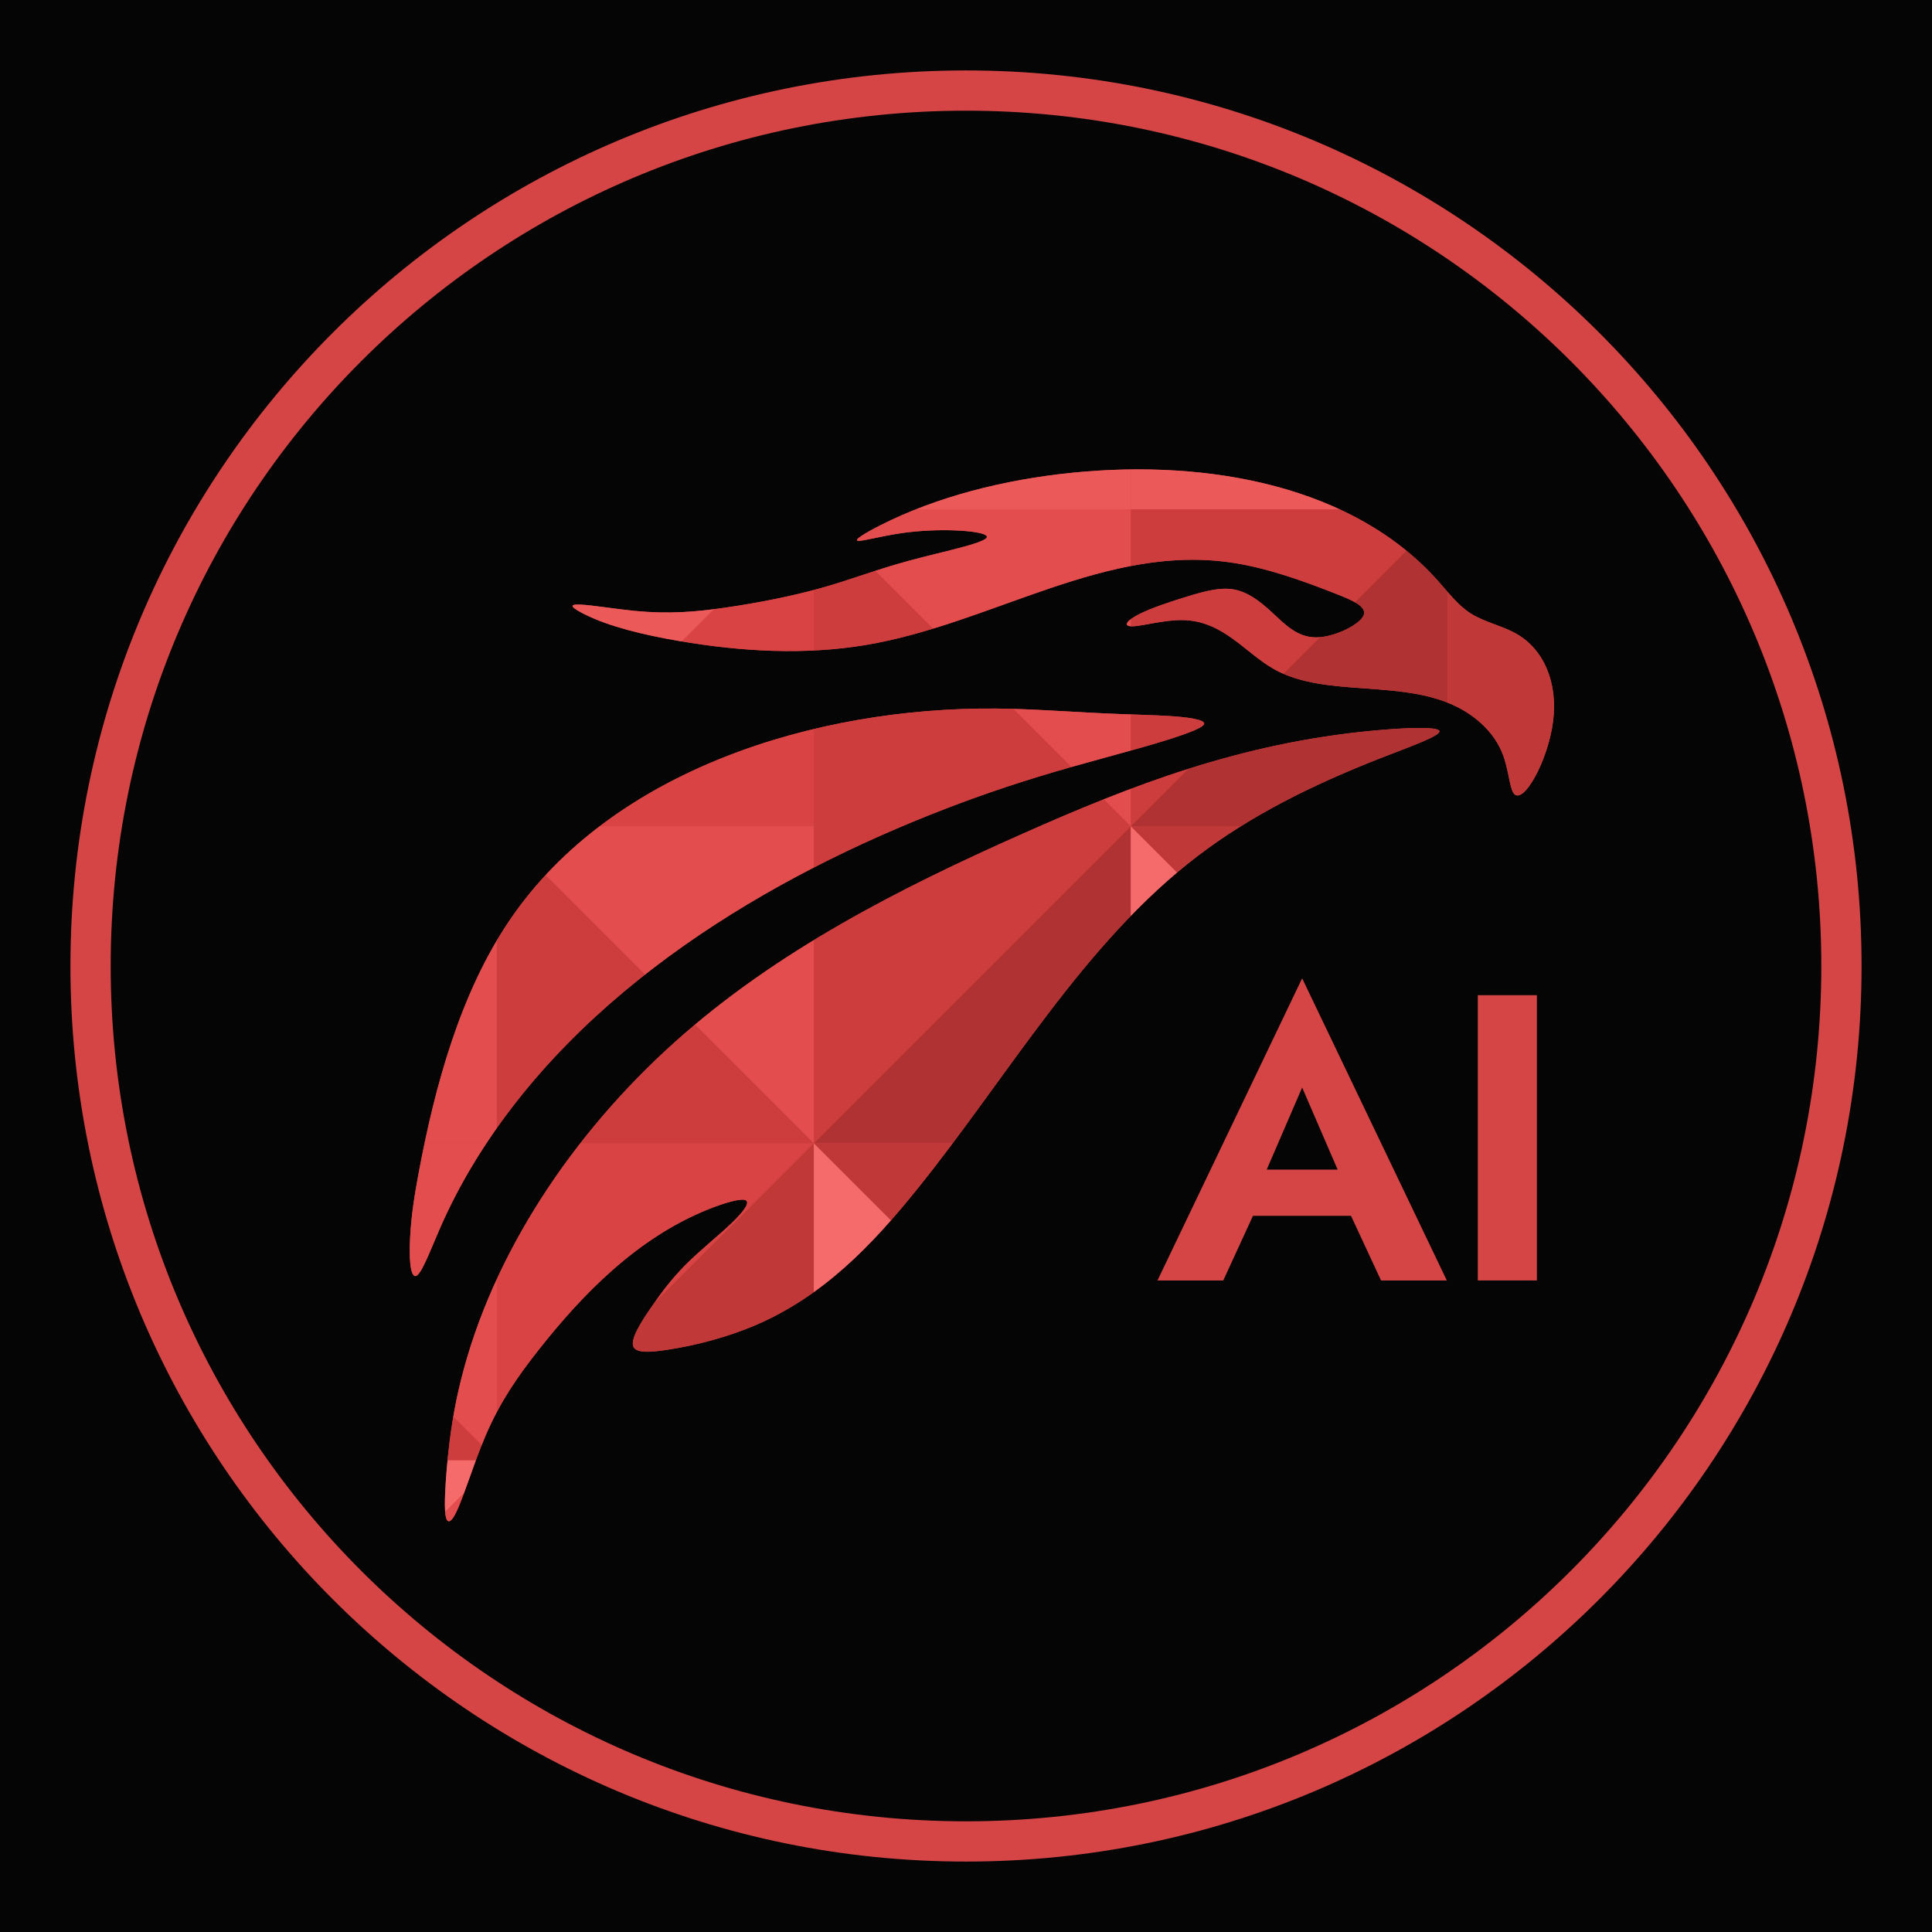
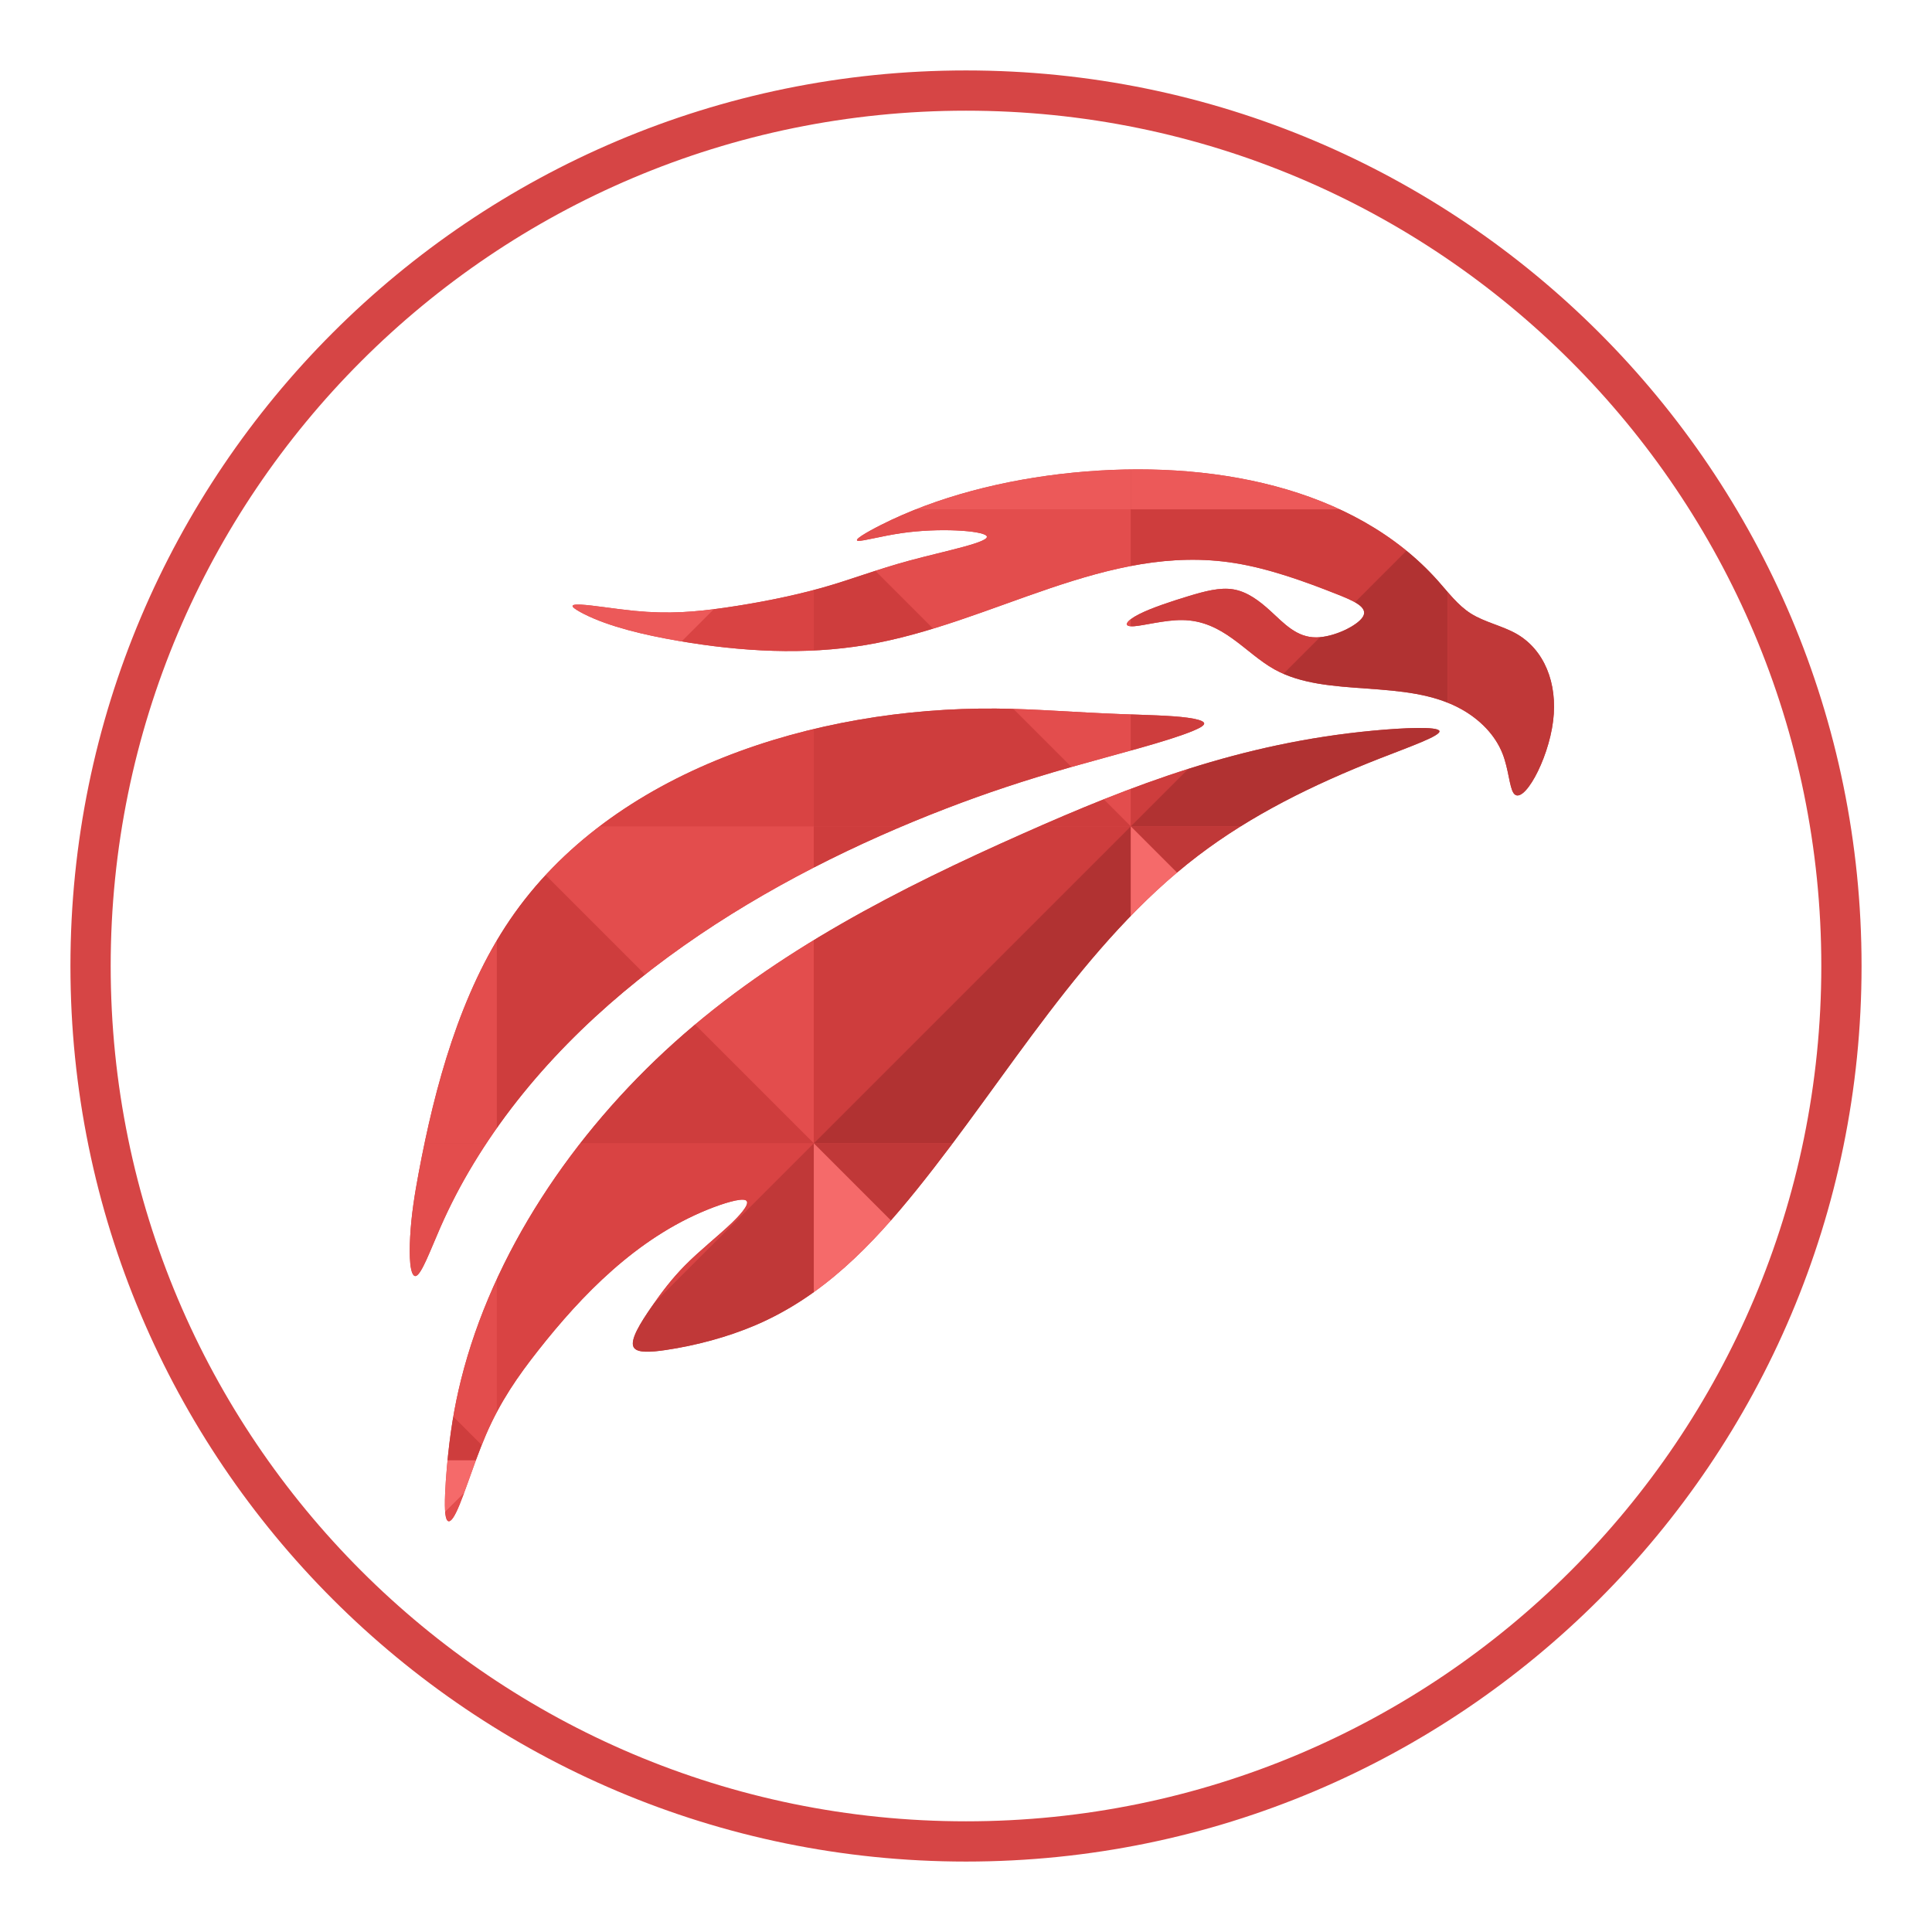
<svg xmlns="http://www.w3.org/2000/svg" viewBox="-20 -22.5 384 384" width="384" height="384" role="img" aria-labelledby="title desc" shape-rendering="geometricPrecision">
-   <rect x="-20" y="-22.5" width="384" height="384" fill="#050505" />
  <defs>
    <clipPath id="avatar-silhouette" clipPathUnits="userSpaceOnUse">
      <path d="M 193.337 71.437 C 179.523 72.804 166.143 76.270 155.109 81.836 C 152.194 83.307 149.443 84.924 150.585 84.998 C 151.542 85.060 155.229 84.040 159.126 83.471 C 166.749 82.358 175.175 82.970 176.072 84.002 C 177.118 85.207 167.914 86.984 160.769 88.921 C 154.095 90.732 149.217 92.682 143.378 94.327 C 137.368 96.020 130.340 97.389 123.921 98.307 C 118.198 99.125 112.959 99.585 106.109 98.915 C 102.236 98.536 97.847 97.795 95.476 97.675 C 94.244 97.612 93.557 97.717 93.880 98.137 C 94.143 98.479 95.077 99.029 96.093 99.544 C 101.042 102.048 107.955 103.696 114.903 104.889 C 127.405 107.037 140.023 107.712 152.030 105.704 C 177.333 101.471 199.927 85.321 225.434 89.419 C 232.291 90.520 239.359 93.086 245.621 95.561 C 248.954 96.878 252.059 98.170 250.884 100.094 C 249.810 101.854 245.160 104.141 241.661 104.183 C 237.697 104.230 235.209 101.395 232.481 98.908 C 230.259 96.884 227.878 95.091 225.118 94.638 C 222.474 94.205 219.484 95.003 216.215 95.992 C 212.659 97.068 208.774 98.370 206.413 99.568 C 203.725 100.931 203.010 102.158 205.472 101.964 C 207.459 101.808 211.518 100.725 214.910 100.743 C 223.100 100.788 227.402 107.252 233.306 110.543 C 243.779 116.380 259.294 112.235 270.463 118.457 C 274.037 120.447 277.166 123.499 278.663 127.345 C 279.852 130.399 280.012 133.952 280.832 135.139 C 282.651 137.772 287.717 128.748 288.698 120.773 C 289.626 113.233 286.903 106.630 281.441 103.495 C 278.626 101.879 275.084 101.184 272.326 99.434 C 269.774 97.815 267.893 95.293 265.831 92.975 C 249.067 74.128 220.371 68.762 193.337 71.437 Z M 178.002 118.334 C 142.068 118.022 101.572 130.558 81.331 160.353 C 71.478 174.856 66.424 193.448 63.217 210.603 C 62.431 214.806 61.757 218.921 61.522 223.335 C 61.420 225.250 61.400 227.221 61.549 228.661 C 61.718 230.299 62.105 231.249 62.647 231.118 C 63.764 230.847 65.541 225.984 67.492 221.529 C 69.501 216.943 71.694 212.789 74.109 208.799 C 95.174 173.994 133.141 151.628 168.097 138.180 C 175.932 135.166 183.615 132.600 192.743 130.002 C 201.739 127.443 212.138 124.853 217.203 122.728 C 218.624 122.132 219.626 121.572 219.262 121.101 C 218.964 120.714 217.750 120.387 216.054 120.154 C 212.772 119.705 207.685 119.612 203.040 119.439 C 193.531 119.087 185.876 118.402 178.002 118.334 Z M 252.931 122.720 C 226.526 125.198 205.054 133.528 183.260 143.211 C 159.027 153.977 134.396 166.416 114.033 184.707 C 93.865 202.823 77.884 226.679 71.625 251.775 C 70.291 257.125 69.398 262.532 68.814 269.248 C 68.513 272.713 68.293 276.528 68.518 278.403 C 68.728 280.162 69.329 280.215 70.045 279.181 C 71.658 276.851 73.854 268.997 76.583 262.676 C 79.482 255.959 82.982 250.973 86.966 245.910 C 95.593 234.950 106.489 223.628 120.660 217.910 C 123.831 216.630 127.166 215.631 128.165 216.036 C 129.187 216.451 127.761 218.337 125.527 220.499 C 122.902 223.038 119.164 225.958 116.143 229.016 C 113.571 231.620 111.519 234.324 109.510 237.227 C 107.310 240.407 105.160 243.826 105.938 245.259 C 106.604 246.485 109.413 246.256 112.384 245.815 C 118.149 244.960 124.521 243.306 130.224 240.860 C 143.610 235.116 153.305 225.002 162.234 213.924 C 180.375 191.419 195.358 164.932 218.075 147.612 C 228.636 139.560 240.869 133.489 254.208 128.261 C 260.224 125.904 266.465 123.717 266.088 122.780 C 265.723 121.874 259.189 122.133 252.931 122.720 Z" />
    </clipPath>
  </defs>
  <path id="avatar-silhouette-path" d="M 193.337 71.437 C 179.523 72.804 166.143 76.270 155.109 81.836 C 152.194 83.307 149.443 84.924 150.585 84.998 C 151.542 85.060 155.229 84.040 159.126 83.471 C 166.749 82.358 175.175 82.970 176.072 84.002 C 177.118 85.207 167.914 86.984 160.769 88.921 C 154.095 90.732 149.217 92.682 143.378 94.327 C 137.368 96.020 130.340 97.389 123.921 98.307 C 118.198 99.125 112.959 99.585 106.109 98.915 C 102.236 98.536 97.847 97.795 95.476 97.675 C 94.244 97.612 93.557 97.717 93.880 98.137 C 94.143 98.479 95.077 99.029 96.093 99.544 C 101.042 102.048 107.955 103.696 114.903 104.889 C 127.405 107.037 140.023 107.712 152.030 105.704 C 177.333 101.471 199.927 85.321 225.434 89.419 C 232.291 90.520 239.359 93.086 245.621 95.561 C 248.954 96.878 252.059 98.170 250.884 100.094 C 249.810 101.854 245.160 104.141 241.661 104.183 C 237.697 104.230 235.209 101.395 232.481 98.908 C 230.259 96.884 227.878 95.091 225.118 94.638 C 222.474 94.205 219.484 95.003 216.215 95.992 C 212.659 97.068 208.774 98.370 206.413 99.568 C 203.725 100.931 203.010 102.158 205.472 101.964 C 207.459 101.808 211.518 100.725 214.910 100.743 C 223.100 100.788 227.402 107.252 233.306 110.543 C 243.779 116.380 259.294 112.235 270.463 118.457 C 274.037 120.447 277.166 123.499 278.663 127.345 C 279.852 130.399 280.012 133.952 280.832 135.139 C 282.651 137.772 287.717 128.748 288.698 120.773 C 289.626 113.233 286.903 106.630 281.441 103.495 C 278.626 101.879 275.084 101.184 272.326 99.434 C 269.774 97.815 267.893 95.293 265.831 92.975 C 249.067 74.128 220.371 68.762 193.337 71.437 Z M 178.002 118.334 C 142.068 118.022 101.572 130.558 81.331 160.353 C 71.478 174.856 66.424 193.448 63.217 210.603 C 62.431 214.806 61.757 218.921 61.522 223.335 C 61.420 225.250 61.400 227.221 61.549 228.661 C 61.718 230.299 62.105 231.249 62.647 231.118 C 63.764 230.847 65.541 225.984 67.492 221.529 C 69.501 216.943 71.694 212.789 74.109 208.799 C 95.174 173.994 133.141 151.628 168.097 138.180 C 175.932 135.166 183.615 132.600 192.743 130.002 C 201.739 127.443 212.138 124.853 217.203 122.728 C 218.624 122.132 219.626 121.572 219.262 121.101 C 218.964 120.714 217.750 120.387 216.054 120.154 C 212.772 119.705 207.685 119.612 203.040 119.439 C 193.531 119.087 185.876 118.402 178.002 118.334 Z M 252.931 122.720 C 226.526 125.198 205.054 133.528 183.260 143.211 C 159.027 153.977 134.396 166.416 114.033 184.707 C 93.865 202.823 77.884 226.679 71.625 251.775 C 70.291 257.125 69.398 262.532 68.814 269.248 C 68.513 272.713 68.293 276.528 68.518 278.403 C 68.728 280.162 69.329 280.215 70.045 279.181 C 71.658 276.851 73.854 268.997 76.583 262.676 C 79.482 255.959 82.982 250.973 86.966 245.910 C 95.593 234.950 106.489 223.628 120.660 217.910 C 123.831 216.630 127.166 215.631 128.165 216.036 C 129.187 216.451 127.761 218.337 125.527 220.499 C 122.902 223.038 119.164 225.958 116.143 229.016 C 113.571 231.620 111.519 234.324 109.510 237.227 C 107.310 240.407 105.160 243.826 105.938 245.259 C 106.604 246.485 109.413 246.256 112.384 245.815 C 118.149 244.960 124.521 243.306 130.224 240.860 C 143.610 235.116 153.305 225.002 162.234 213.924 C 180.375 191.419 195.358 164.932 218.075 147.612 C 228.636 139.560 240.869 133.489 254.208 128.261 C 260.224 125.904 266.465 123.717 266.088 122.780 C 265.723 121.874 259.189 122.133 252.931 122.720 Z" fill="#d64545" />
  <g id="horus-lowpoly-mark" clip-path="url(#avatar-silhouette)" data-facets="24">
    <polygon points="204.75,15.75 204.75,78.75 141.75,78.75" fill="#ec5959" />
    <polygon points="204.75,15.75 267.75,78.75 204.75,78.75" fill="#ec5959" />
    <polygon points="78.75,78.75 141.75,78.75 78.75,141.75" fill="#ec5959" />
    <polygon points="141.75,78.75 141.75,141.75 78.75,141.75" fill="#d94343" />
    <polygon points="141.75,78.75 204.75,78.75 204.75,141.75" fill="#e34d4d" />
    <polygon points="141.75,78.75 204.75,141.75 141.75,141.75" fill="#ce3d3d" />
    <polygon points="204.75,78.75 267.75,78.75 204.75,141.75" fill="#ce3d3d" />
    <polygon points="267.75,78.75 267.75,141.75 204.75,141.75" fill="#b13232" />
    <polygon points="267.75,78.75 330.75,141.75 267.75,141.75" fill="#c03838" />
    <polygon points="78.75,141.75 78.75,204.75 15.75,204.75" fill="#e34d4d" />
    <polygon points="78.75,141.75 141.75,141.75 141.75,204.75" fill="#e34d4d" />
    <polygon points="78.75,141.75 141.75,204.75 78.75,204.75" fill="#ce3d3d" />
    <polygon points="141.75,141.75 204.75,141.75 141.75,204.75" fill="#ce3d3d" />
    <polygon points="204.75,141.75 204.75,204.75 141.75,204.75" fill="#b13232" />
    <polygon points="204.75,141.75 267.75,141.75 267.75,204.75" fill="#c03838" />
    <polygon points="204.75,141.75 267.75,204.75 204.75,204.75" fill="#f56a6a" />
    <polygon points="15.75,204.75 78.75,204.75 78.75,267.75" fill="#e34d4d" />
    <polygon points="15.75,204.75 78.75,267.75 15.75,267.75" fill="#ce3d3d" />
    <polygon points="78.75,204.75 141.75,204.75 78.75,267.75" fill="#d94343" />
    <polygon points="141.75,204.75 141.75,267.75 78.75,267.75" fill="#c03838" />
    <polygon points="141.75,204.75 204.75,204.75 204.75,267.75" fill="#c03838" />
    <polygon points="141.75,204.75 204.75,267.75 141.75,267.75" fill="#f56a6a" />
    <polygon points="15.75,267.75 78.75,267.75 15.75,330.75" fill="#f56a6a" />
    <polygon points="78.75,267.75 78.75,330.75 15.75,330.75" fill="#e34d4d" />
  </g>
-   <g id="ai-signature" transform="translate(210 232) scale(0.081 -0.081)" fill="#d64545" aria-label="AI">
-     <path d="M172.715 158.569H542.715L525.573 271.999H189.858ZM355.715 473.426 461.143 229.57 459.286 193.712 549.285 0H710.717L355.715 741.429L0.714 0H162.145L254.145 200.141L251.43 231.856Z" transform="translate(0 0)" />
-     <path d="M75.714 700V0H220.717V700Z" transform="translate(711 0)" />
-   </g>
  <path id="moko-red-ring" d="M 350 169.5 A 178 178 0 1 0 -6 169.5 A 178 178 0 1 0 350 169.5 Z M 342 169.5 A 170 170 0 1 1 2 169.5 A 170 170 0 1 1 342 169.5 Z" fill="#d64545" fill-rule="evenodd" />
</svg>
